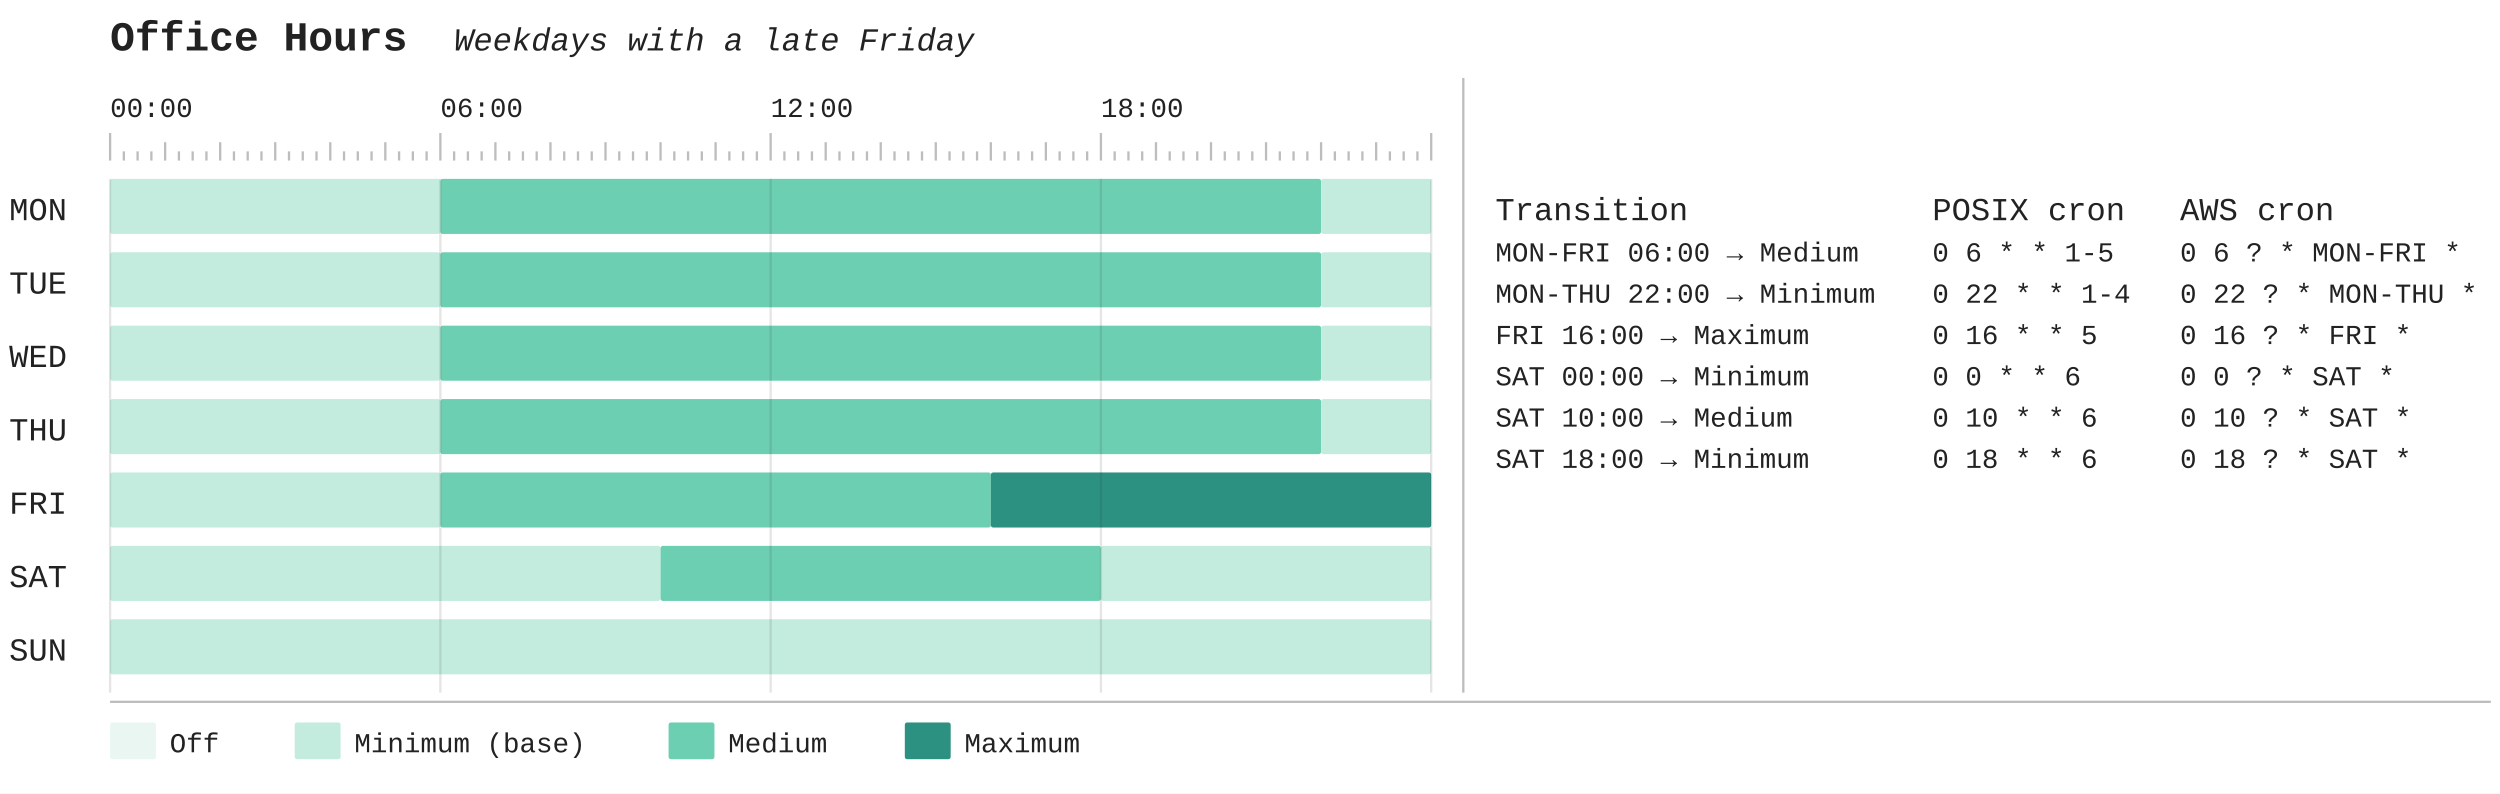
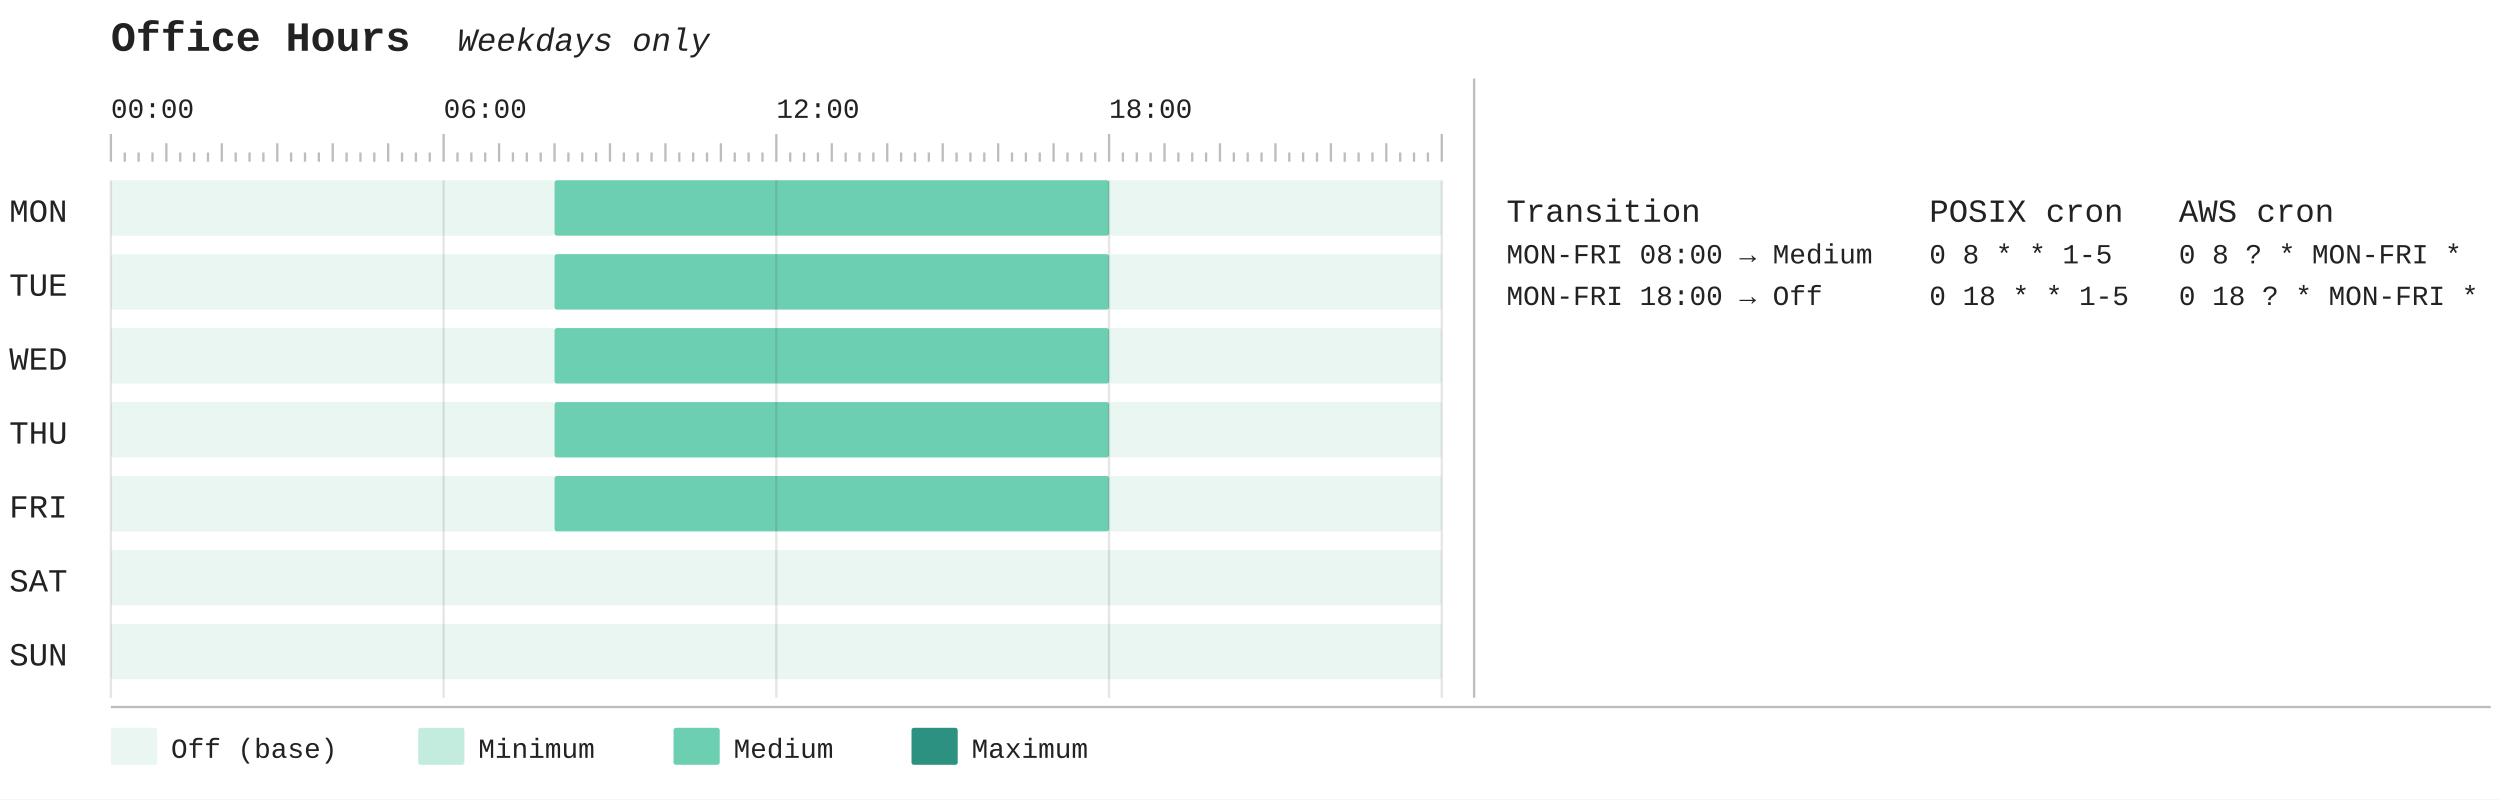
- <svg xmlns="http://www.w3.org/2000/svg" class="canned-schedule" width="1090" height="346" viewBox="0 0 1090 346" style="color-scheme: light dark" font-family="Ubuntu Mono, 'Courier New', Courier, monospace">
+ <svg xmlns="http://www.w3.org/2000/svg" class="canned-schedule" width="1082" height="346" viewBox="0 0 1082 346" style="color-scheme: light dark" font-family="Ubuntu Mono, 'Courier New', Courier, monospace">
  <style>
    .canned-schedule .background { fill: #ffffff; }
    .canned-schedule .label { fill: #222222; }
    .canned-schedule .divider { stroke: #222222; stroke-opacity: 0.3; }
    .canned-schedule .guide { stroke: #222222; stroke-opacity: 0.12; }
    .canned-schedule .state-0 { fill: #A7DCC840; }
    .canned-schedule .state-1 { fill: #B8E8D9D9; }
    .canned-schedule .state-2 { fill: #54C6A5D9; }
    .canned-schedule .state-3 { fill: #087E6BD9; }
    @media (prefers-color-scheme: dark) {
      .canned-schedule .background { fill: #1a1a2e; }
      .canned-schedule .label { fill: #cccccc; }
      .canned-schedule .divider { stroke: #cccccc; }
      .canned-schedule .guide { stroke: #cccccc; }
      .canned-schedule .state-0 { fill: #B9A5FF40; }
      .canned-schedule .state-1 { fill: #B9A5FFD9; }
      .canned-schedule .state-2 { fill: #9D82EAD9; }
      .canned-schedule .state-3 { fill: #7048D6D9; }
    }
  </style>
  <rect class="background" width="100%" height="100%" />
  <text class="label schedule-title" x="48" y="22" font-size="18" font-weight="bold">Office Hours</text>
-   <text class="label meta-summary" x="198" y="22" font-size="14" font-style="italic">Weekdays with a late Friday</text>
+   <text class="label meta-summary" x="198" y="22" font-size="14" font-style="italic">Weekdays only</text>
  <g class="ruler">
    <text class="label" x="48" y="51" font-size="12">00:00</text>
    <text class="label" x="192" y="51" font-size="12">06:00</text>
    <text class="label" x="336" y="51" font-size="12">12:00</text>
    <text class="label" x="480" y="51" font-size="12">18:00</text>
    <line class="divider" x1="48" y1="58" x2="48" y2="70" />
    <line class="divider" x1="72" y1="62" x2="72" y2="70" />
    <line class="divider" x1="96" y1="62" x2="96" y2="70" />
    <line class="divider" x1="120" y1="62" x2="120" y2="70" />
    <line class="divider" x1="144" y1="62" x2="144" y2="70" />
    <line class="divider" x1="168" y1="62" x2="168" y2="70" />
    <line class="divider" x1="192" y1="58" x2="192" y2="70" />
    <line class="divider" x1="216" y1="62" x2="216" y2="70" />
    <line class="divider" x1="240" y1="62" x2="240" y2="70" />
    <line class="divider" x1="264" y1="62" x2="264" y2="70" />
    <line class="divider" x1="288" y1="62" x2="288" y2="70" />
    <line class="divider" x1="312" y1="62" x2="312" y2="70" />
    <line class="divider" x1="336" y1="58" x2="336" y2="70" />
    <line class="divider" x1="360" y1="62" x2="360" y2="70" />
    <line class="divider" x1="384" y1="62" x2="384" y2="70" />
    <line class="divider" x1="408" y1="62" x2="408" y2="70" />
    <line class="divider" x1="432" y1="62" x2="432" y2="70" />
    <line class="divider" x1="456" y1="62" x2="456" y2="70" />
    <line class="divider" x1="480" y1="58" x2="480" y2="70" />
    <line class="divider" x1="504" y1="62" x2="504" y2="70" />
    <line class="divider" x1="528" y1="62" x2="528" y2="70" />
    <line class="divider" x1="552" y1="62" x2="552" y2="70" />
    <line class="divider" x1="576" y1="62" x2="576" y2="70" />
    <line class="divider" x1="600" y1="62" x2="600" y2="70" />
    <line class="divider" x1="624" y1="58" x2="624" y2="70" />
    <line class="divider" x1="54" y1="66" x2="54" y2="70" />
    <line class="divider" x1="60" y1="66" x2="60" y2="70" />
    <line class="divider" x1="66" y1="66" x2="66" y2="70" />
    <line class="divider" x1="78" y1="66" x2="78" y2="70" />
    <line class="divider" x1="84" y1="66" x2="84" y2="70" />
    <line class="divider" x1="90" y1="66" x2="90" y2="70" />
    <line class="divider" x1="102" y1="66" x2="102" y2="70" />
    <line class="divider" x1="108" y1="66" x2="108" y2="70" />
    <line class="divider" x1="114" y1="66" x2="114" y2="70" />
    <line class="divider" x1="126" y1="66" x2="126" y2="70" />
    <line class="divider" x1="132" y1="66" x2="132" y2="70" />
    <line class="divider" x1="138" y1="66" x2="138" y2="70" />
    <line class="divider" x1="150" y1="66" x2="150" y2="70" />
    <line class="divider" x1="156" y1="66" x2="156" y2="70" />
    <line class="divider" x1="162" y1="66" x2="162" y2="70" />
    <line class="divider" x1="174" y1="66" x2="174" y2="70" />
    <line class="divider" x1="180" y1="66" x2="180" y2="70" />
    <line class="divider" x1="186" y1="66" x2="186" y2="70" />
    <line class="divider" x1="198" y1="66" x2="198" y2="70" />
    <line class="divider" x1="204" y1="66" x2="204" y2="70" />
    <line class="divider" x1="210" y1="66" x2="210" y2="70" />
    <line class="divider" x1="222" y1="66" x2="222" y2="70" />
    <line class="divider" x1="228" y1="66" x2="228" y2="70" />
    <line class="divider" x1="234" y1="66" x2="234" y2="70" />
    <line class="divider" x1="246" y1="66" x2="246" y2="70" />
    <line class="divider" x1="252" y1="66" x2="252" y2="70" />
    <line class="divider" x1="258" y1="66" x2="258" y2="70" />
    <line class="divider" x1="270" y1="66" x2="270" y2="70" />
    <line class="divider" x1="276" y1="66" x2="276" y2="70" />
    <line class="divider" x1="282" y1="66" x2="282" y2="70" />
    <line class="divider" x1="294" y1="66" x2="294" y2="70" />
    <line class="divider" x1="300" y1="66" x2="300" y2="70" />
    <line class="divider" x1="306" y1="66" x2="306" y2="70" />
    <line class="divider" x1="318" y1="66" x2="318" y2="70" />
    <line class="divider" x1="324" y1="66" x2="324" y2="70" />
    <line class="divider" x1="330" y1="66" x2="330" y2="70" />
    <line class="divider" x1="342" y1="66" x2="342" y2="70" />
    <line class="divider" x1="348" y1="66" x2="348" y2="70" />
    <line class="divider" x1="354" y1="66" x2="354" y2="70" />
    <line class="divider" x1="366" y1="66" x2="366" y2="70" />
    <line class="divider" x1="372" y1="66" x2="372" y2="70" />
    <line class="divider" x1="378" y1="66" x2="378" y2="70" />
    <line class="divider" x1="390" y1="66" x2="390" y2="70" />
    <line class="divider" x1="396" y1="66" x2="396" y2="70" />
    <line class="divider" x1="402" y1="66" x2="402" y2="70" />
    <line class="divider" x1="414" y1="66" x2="414" y2="70" />
    <line class="divider" x1="420" y1="66" x2="420" y2="70" />
    <line class="divider" x1="426" y1="66" x2="426" y2="70" />
    <line class="divider" x1="438" y1="66" x2="438" y2="70" />
    <line class="divider" x1="444" y1="66" x2="444" y2="70" />
    <line class="divider" x1="450" y1="66" x2="450" y2="70" />
    <line class="divider" x1="462" y1="66" x2="462" y2="70" />
    <line class="divider" x1="468" y1="66" x2="468" y2="70" />
    <line class="divider" x1="474" y1="66" x2="474" y2="70" />
    <line class="divider" x1="486" y1="66" x2="486" y2="70" />
    <line class="divider" x1="492" y1="66" x2="492" y2="70" />
    <line class="divider" x1="498" y1="66" x2="498" y2="70" />
    <line class="divider" x1="510" y1="66" x2="510" y2="70" />
    <line class="divider" x1="516" y1="66" x2="516" y2="70" />
    <line class="divider" x1="522" y1="66" x2="522" y2="70" />
    <line class="divider" x1="534" y1="66" x2="534" y2="70" />
    <line class="divider" x1="540" y1="66" x2="540" y2="70" />
    <line class="divider" x1="546" y1="66" x2="546" y2="70" />
    <line class="divider" x1="558" y1="66" x2="558" y2="70" />
    <line class="divider" x1="564" y1="66" x2="564" y2="70" />
    <line class="divider" x1="570" y1="66" x2="570" y2="70" />
    <line class="divider" x1="582" y1="66" x2="582" y2="70" />
    <line class="divider" x1="588" y1="66" x2="588" y2="70" />
    <line class="divider" x1="594" y1="66" x2="594" y2="70" />
    <line class="divider" x1="606" y1="66" x2="606" y2="70" />
    <line class="divider" x1="612" y1="66" x2="612" y2="70" />
    <line class="divider" x1="618" y1="66" x2="618" y2="70" />
  </g>
  <g class="week">
    <text class="label" x="4" y="96" font-size="14">MON</text>
-     <rect class="state state-1" x="48" y="78" width="144" height="24" rx="1" />
-     <rect class="state state-2" x="192" y="78" width="384" height="24" rx="1" />
-     <rect class="state state-1" x="576" y="78" width="48" height="24" rx="1" />
+     <rect class="state state-0" x="48" y="78" width="192" height="24" rx="1" />
+     <rect class="state state-2" x="240" y="78" width="240" height="24" rx="1" />
+     <rect class="state state-0" x="480" y="78" width="144" height="24" rx="1" />
    <text class="label" x="4" y="128" font-size="14">TUE</text>
-     <rect class="state state-1" x="48" y="110" width="144" height="24" rx="1" />
-     <rect class="state state-2" x="192" y="110" width="384" height="24" rx="1" />
-     <rect class="state state-1" x="576" y="110" width="48" height="24" rx="1" />
+     <rect class="state state-0" x="48" y="110" width="192" height="24" rx="1" />
+     <rect class="state state-2" x="240" y="110" width="240" height="24" rx="1" />
+     <rect class="state state-0" x="480" y="110" width="144" height="24" rx="1" />
    <text class="label" x="4" y="160" font-size="14">WED</text>
-     <rect class="state state-1" x="48" y="142" width="144" height="24" rx="1" />
-     <rect class="state state-2" x="192" y="142" width="384" height="24" rx="1" />
-     <rect class="state state-1" x="576" y="142" width="48" height="24" rx="1" />
+     <rect class="state state-0" x="48" y="142" width="192" height="24" rx="1" />
+     <rect class="state state-2" x="240" y="142" width="240" height="24" rx="1" />
+     <rect class="state state-0" x="480" y="142" width="144" height="24" rx="1" />
    <text class="label" x="4" y="192" font-size="14">THU</text>
-     <rect class="state state-1" x="48" y="174" width="144" height="24" rx="1" />
-     <rect class="state state-2" x="192" y="174" width="384" height="24" rx="1" />
-     <rect class="state state-1" x="576" y="174" width="48" height="24" rx="1" />
+     <rect class="state state-0" x="48" y="174" width="192" height="24" rx="1" />
+     <rect class="state state-2" x="240" y="174" width="240" height="24" rx="1" />
+     <rect class="state state-0" x="480" y="174" width="144" height="24" rx="1" />
    <text class="label" x="4" y="224" font-size="14">FRI</text>
-     <rect class="state state-1" x="48" y="206" width="144" height="24" rx="1" />
-     <rect class="state state-2" x="192" y="206" width="240" height="24" rx="1" />
-     <rect class="state state-3" x="432" y="206" width="192" height="24" rx="1" />
+     <rect class="state state-0" x="48" y="206" width="192" height="24" rx="1" />
+     <rect class="state state-2" x="240" y="206" width="240" height="24" rx="1" />
+     <rect class="state state-0" x="480" y="206" width="144" height="24" rx="1" />
    <text class="label" x="4" y="256" font-size="14">SAT</text>
-     <rect class="state state-1" x="48" y="238" width="240" height="24" rx="1" />
-     <rect class="state state-2" x="288" y="238" width="192" height="24" rx="1" />
-     <rect class="state state-1" x="480" y="238" width="144" height="24" rx="1" />
+     <rect class="state state-0" x="48" y="238" width="576" height="24" rx="1" />
    <text class="label" x="4" y="288" font-size="14">SUN</text>
-     <rect class="state state-1" x="48" y="270" width="576" height="24" rx="1" />
+     <rect class="state state-0" x="48" y="270" width="576" height="24" rx="1" />
    <line class="guide" x1="48" y1="78" x2="48" y2="302" />
    <line class="guide" x1="192" y1="78" x2="192" y2="302" />
    <line class="guide" x1="336" y1="78" x2="336" y2="302" />
    <line class="guide" x1="480" y1="78" x2="480" y2="302" />
    <line class="guide" x1="624" y1="78" x2="624" y2="302" />
  </g>
  <line class="divider" x1="638" y1="34" x2="638" y2="302" />
  <g class="transitions">
    <text class="label" x="652" y="96" font-size="14">Transition</text>
-     <text class="label" x="842.5" y="96" font-size="14">POSIX cron</text>
-     <text class="label" x="950.5" y="96" font-size="14">AWS cron</text>
+     <text class="label" x="835" y="96" font-size="14">POSIX cron</text>
+     <text class="label" x="943" y="96" font-size="14">AWS cron</text>
    <g class="transition-row transition-0">
-       <text class="label" x="652" y="114" font-size="12">MON-FRI 06:00 → Medium</text>
-       <text class="label" x="842.5" y="114" font-size="12">0 6 * * 1-5</text>
-       <text class="label" x="950.5" y="114" font-size="12">0 6 ? * MON-FRI *</text>
+       <text class="label" x="652" y="114" font-size="12">MON-FRI 08:00 → Medium</text>
+       <text class="label" x="835" y="114" font-size="12">0 8 * * 1-5</text>
+       <text class="label" x="943" y="114" font-size="12">0 8 ? * MON-FRI *</text>
    </g>
    <g class="transition-row transition-1">
-       <text class="label" x="652" y="132" font-size="12">MON-THU 22:00 → Minimum</text>
-       <text class="label" x="842.5" y="132" font-size="12">0 22 * * 1-4</text>
-       <text class="label" x="950.5" y="132" font-size="12">0 22 ? * MON-THU *</text>
-     </g>
-     <g class="transition-row transition-2">
-       <text class="label" x="652" y="150" font-size="12">FRI 16:00 → Maximum</text>
-       <text class="label" x="842.5" y="150" font-size="12">0 16 * * 5</text>
-       <text class="label" x="950.5" y="150" font-size="12">0 16 ? * FRI *</text>
-     </g>
-     <g class="transition-row transition-3">
-       <text class="label" x="652" y="168" font-size="12">SAT 00:00 → Minimum</text>
-       <text class="label" x="842.5" y="168" font-size="12">0 0 * * 6</text>
-       <text class="label" x="950.5" y="168" font-size="12">0 0 ? * SAT *</text>
-     </g>
-     <g class="transition-row transition-4">
-       <text class="label" x="652" y="186" font-size="12">SAT 10:00 → Medium</text>
-       <text class="label" x="842.5" y="186" font-size="12">0 10 * * 6</text>
-       <text class="label" x="950.5" y="186" font-size="12">0 10 ? * SAT *</text>
-     </g>
-     <g class="transition-row transition-5">
-       <text class="label" x="652" y="204" font-size="12">SAT 18:00 → Minimum</text>
-       <text class="label" x="842.5" y="204" font-size="12">0 18 * * 6</text>
-       <text class="label" x="950.5" y="204" font-size="12">0 18 ? * SAT *</text>
+       <text class="label" x="652" y="132" font-size="12">MON-FRI 18:00 → Off</text>
+       <text class="label" x="835" y="132" font-size="12">0 18 * * 1-5</text>
+       <text class="label" x="943" y="132" font-size="12">0 18 ? * MON-FRI *</text>
    </g>
  </g>
  <g class="legend">
-     <line class="divider" x1="48" y1="306" x2="1086" y2="306" />
+     <line class="divider" x1="48" y1="306" x2="1078" y2="306" />
    <g class="legend-entry legend-state-0">
      <rect class="state state-0" x="48" y="315" width="20" height="16" rx="1" />
-       <text class="label" x="74" y="328" font-size="12">Off</text>
+       <text class="label" x="74" y="328" font-size="12">Off (base)</text>
    </g>
    <g class="legend-entry legend-state-1">
-       <rect class="state state-1" x="128.5" y="315" width="20" height="16" rx="1" />
-       <text class="label" x="154.5" y="328" font-size="12">Minimum (base)</text>
+       <rect class="state state-1" x="181" y="315" width="20" height="16" rx="1" />
+       <text class="label" x="207" y="328" font-size="12">Minimum</text>
    </g>
    <g class="legend-entry legend-state-2">
      <rect class="state state-2" x="291.5" y="315" width="20" height="16" rx="1" />
      <text class="label" x="317.5" y="328" font-size="12">Medium</text>
    </g>
    <g class="legend-entry legend-state-3">
      <rect class="state state-3" x="394.5" y="315" width="20" height="16" rx="1" />
      <text class="label" x="420.5" y="328" font-size="12">Maximum</text>
    </g>
  </g>
</svg>
